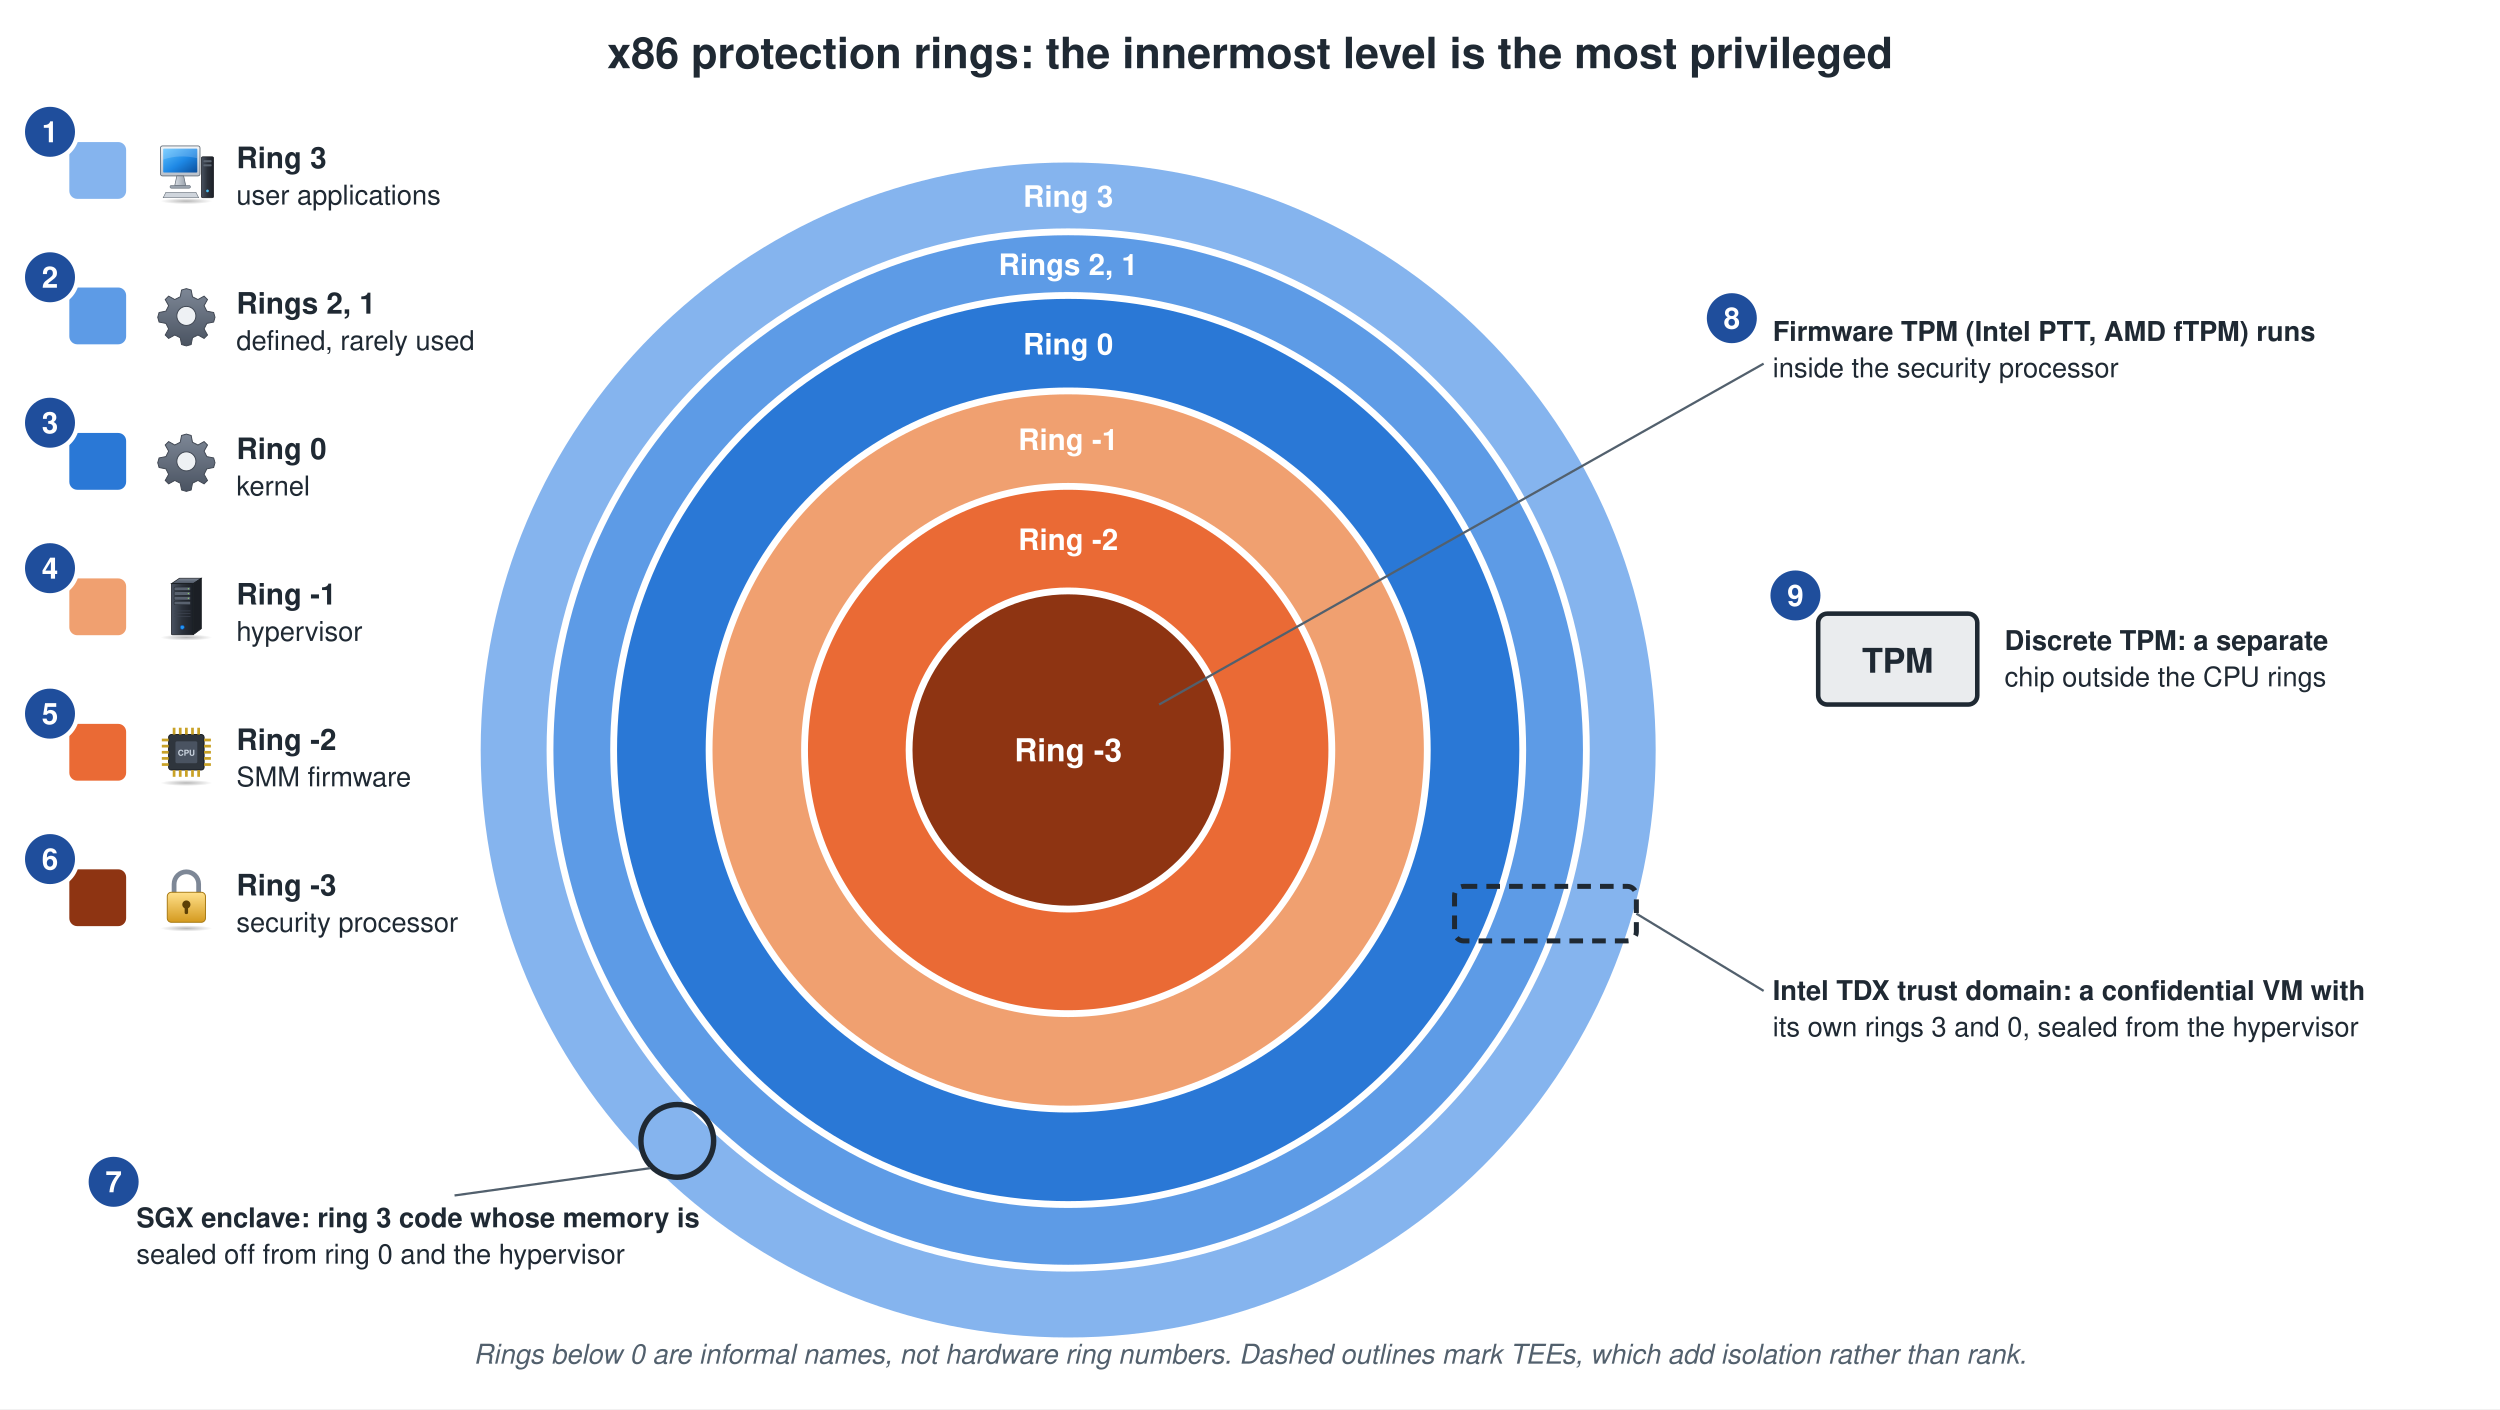
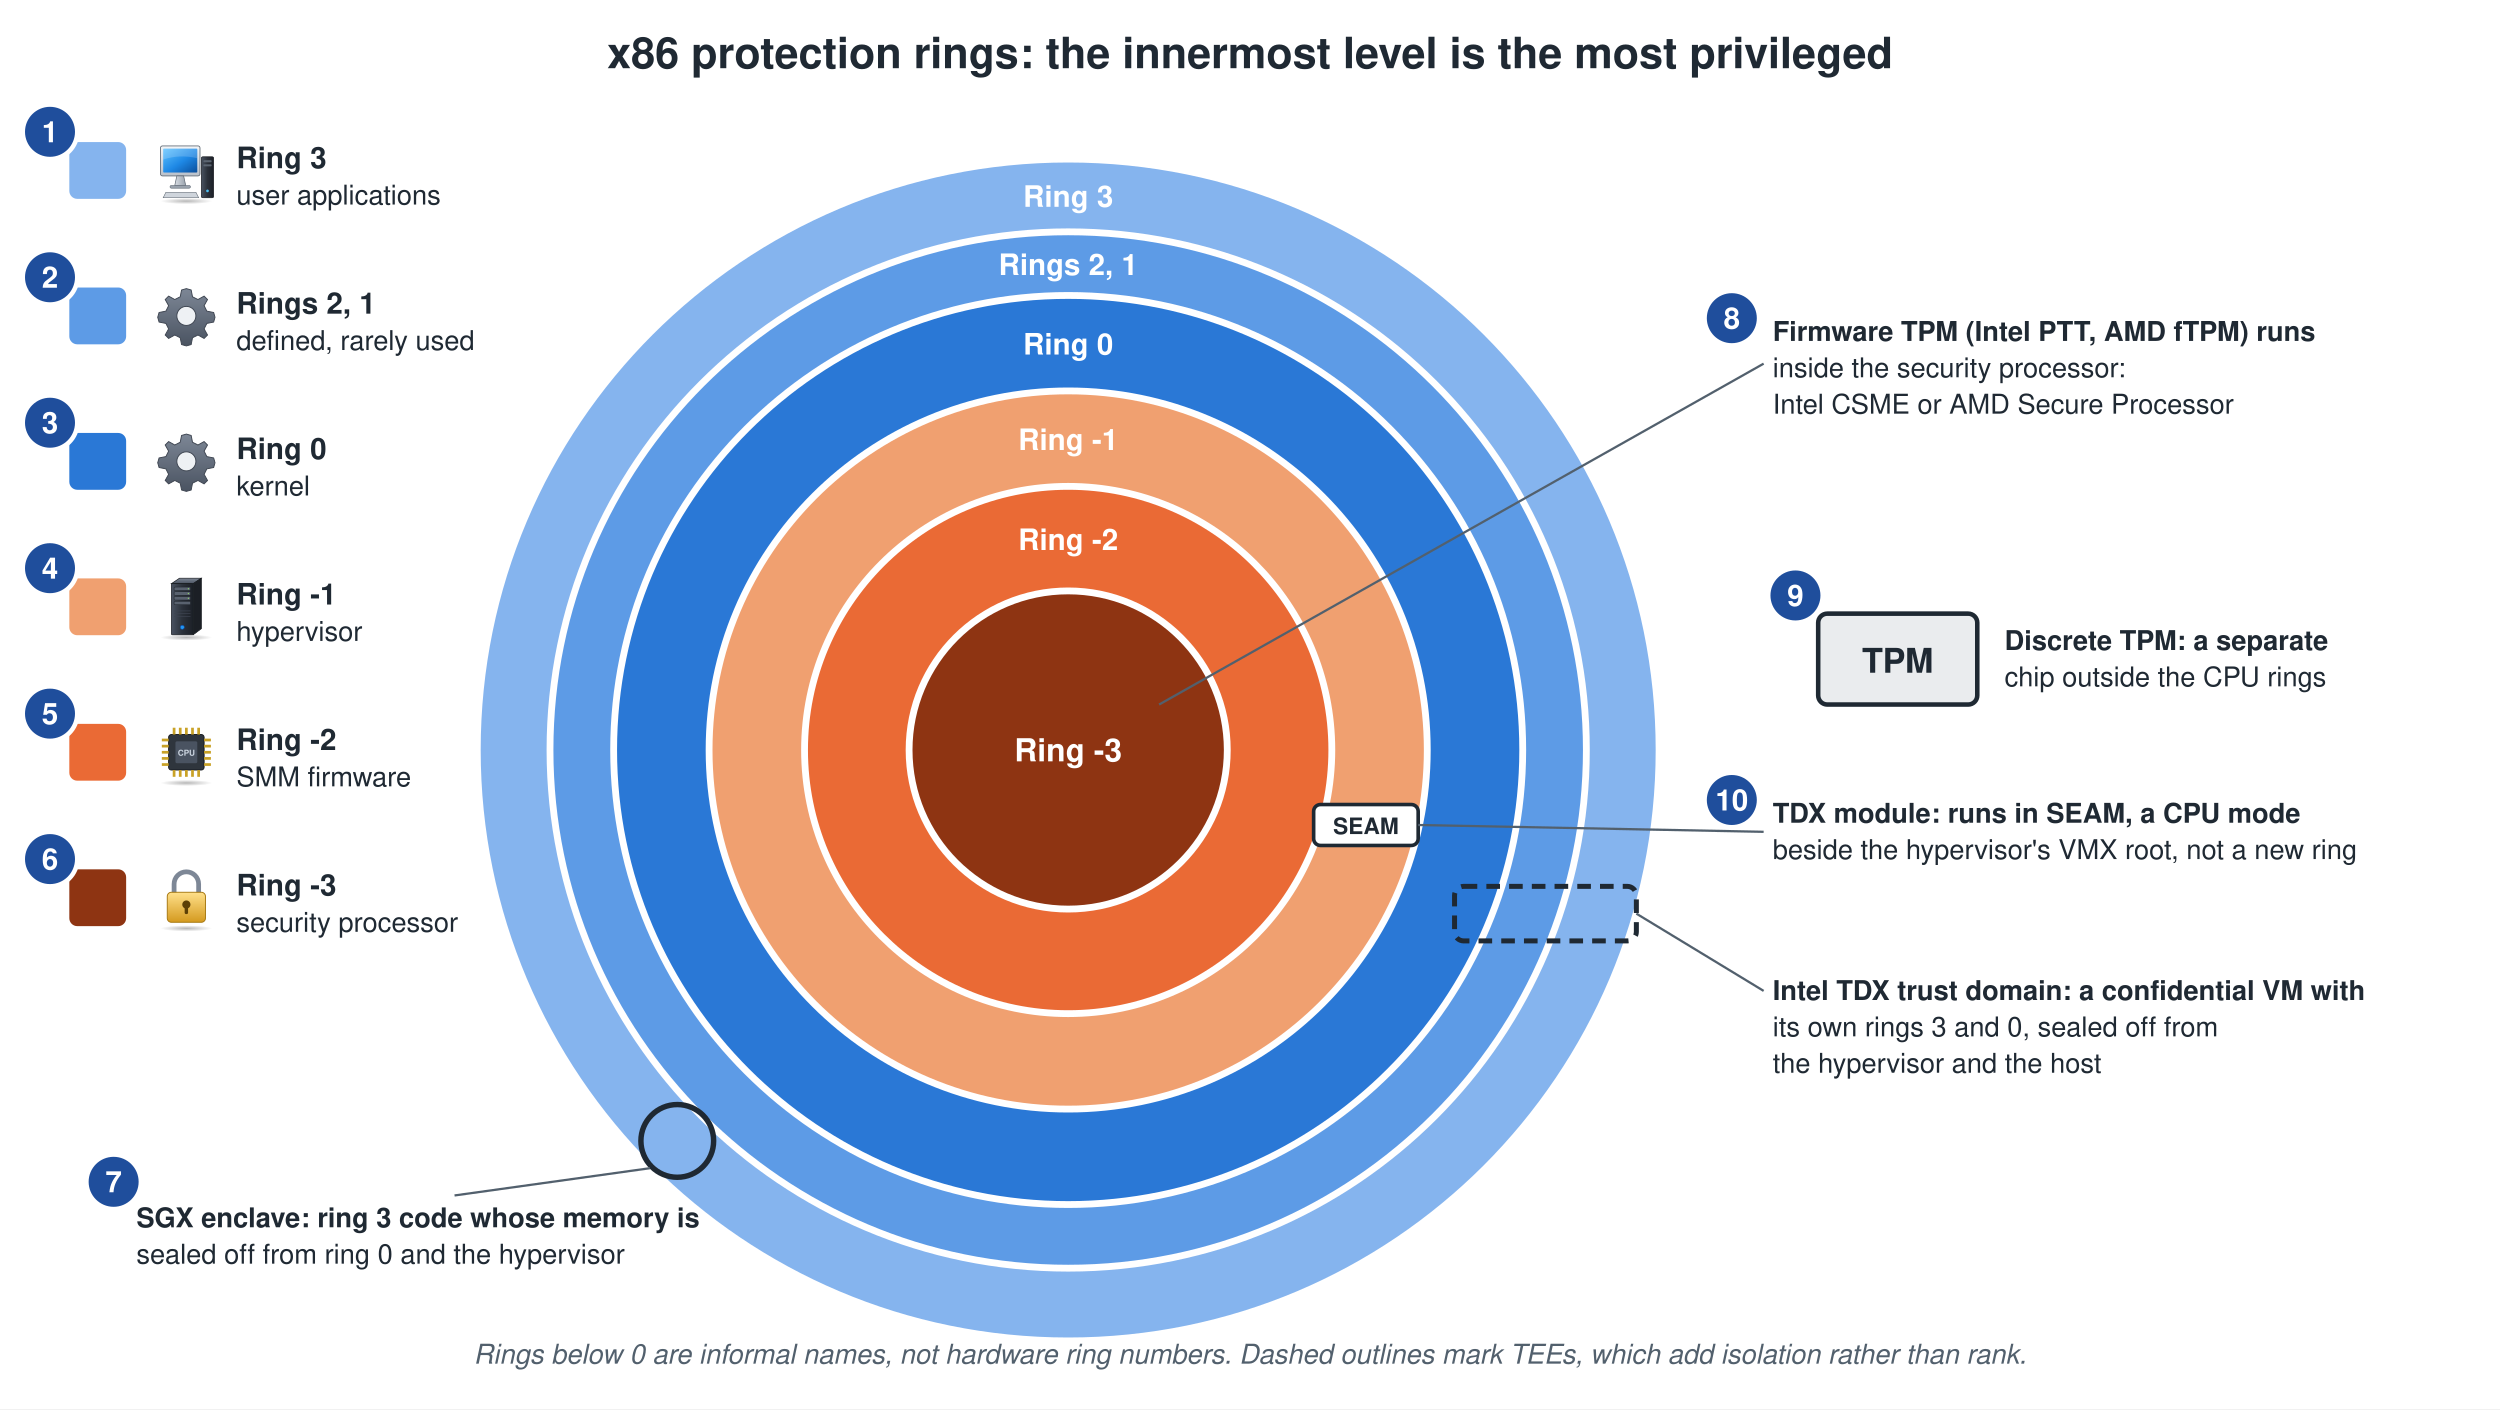
<svg xmlns="http://www.w3.org/2000/svg" viewBox="0 0 1100 620" width="1100" height="620" role="img" aria-labelledby="t d">
-   <style>@media (prefers-reduced-motion: no-preference){.st{animation:fig-in .7s ease-out both}.s1{animation-delay:0.00s}.s2{animation-delay:0.90s}.s3{animation-delay:1.80s}.s4{animation-delay:2.70s}.s5{animation-delay:3.60s}.s6{animation-delay:4.50s}.s7{animation-delay:5.40s}.s8{animation-delay:6.30s}.s9{animation-delay:7.20s}.s10{animation-delay:8.10s}}@keyframes fig-in{from{opacity:0}to{opacity:1}}</style>
+   <style>@media (prefers-reduced-motion: no-preference){.st{animation:fig-in .7s ease-out both}.s1{animation-delay:0.00s}.s2{animation-delay:0.90s}.s3{animation-delay:1.80s}.s4{animation-delay:2.70s}.s5{animation-delay:3.60s}.s6{animation-delay:4.50s}.s7{animation-delay:5.40s}.s8{animation-delay:6.30s}.s9{animation-delay:7.20s}.s10{animation-delay:8.10s}.s11{animation-delay:9.00s}}@keyframes fig-in{from{opacity:0}to{opacity:1}}</style>
  <defs>
    <linearGradient id="g-box" x1="0" y1="0" x2="0" y2="1">
      <stop offset="0" stop-color="#f3f8fe" />
      <stop offset="1" stop-color="#c9ddf4" />
    </linearGradient>
    <filter id="f-drop" x="-10%" y="-10%" width="130%" height="140%">
      <feDropShadow dx="1.5" dy="2" stdDeviation="1.6" flood-color="#000" flood-opacity=".18" />
    </filter>
    <linearGradient id="g-steel" x1="0" y1="0" x2="1" y2="0">
      <stop offset="0" stop-color="#4a5361" />
      <stop offset=".5" stop-color="#2b313a" />
      <stop offset="1" stop-color="#1c2027" />
    </linearGradient>
    <linearGradient id="g-steel-top" x1="0" y1="0" x2="0" y2="1">
      <stop offset="0" stop-color="#7d8796" />
      <stop offset="1" stop-color="#4a5361" />
    </linearGradient>
    <linearGradient id="g-silver" x1="0" y1="0" x2="0" y2="1">
      <stop offset="0" stop-color="#f4f6f8" />
      <stop offset="1" stop-color="#b9c0c9" />
    </linearGradient>
    <linearGradient id="g-silver-side" x1="0" y1="0" x2="1" y2="0">
      <stop offset="0" stop-color="#d8dde3" />
      <stop offset="1" stop-color="#9aa3ae" />
    </linearGradient>
    <linearGradient id="g-screen" x1="0" y1="0" x2="1" y2="1">
      <stop offset="0" stop-color="#5fc3ff" />
      <stop offset=".55" stop-color="#1e88e5" />
      <stop offset="1" stop-color="#0b4f9c" />
    </linearGradient>
    <linearGradient id="g-router" x1="0" y1="0" x2="0" y2="1">
      <stop offset="0" stop-color="#6fb6e8" />
      <stop offset="1" stop-color="#1f5f99" />
    </linearGradient>
    <linearGradient id="g-router-top" x1="0" y1="0" x2="0" y2="1">
      <stop offset="0" stop-color="#e9f4fc" />
      <stop offset="1" stop-color="#a9cdea" />
    </linearGradient>
    <linearGradient id="g-db" x1="0" y1="0" x2="1" y2="0">
      <stop offset="0" stop-color="#8e99a6" />
      <stop offset=".45" stop-color="#e3e7eb" />
      <stop offset="1" stop-color="#7b8693" />
    </linearGradient>
    <linearGradient id="g-brick" x1="0" y1="0" x2="0" y2="1">
      <stop offset="0" stop-color="#e2774f" />
      <stop offset="1" stop-color="#b2472a" />
    </linearGradient>
    <linearGradient id="g-cloud" x1="0" y1="0" x2="0" y2="1">
      <stop offset="0" stop-color="#ffffff" />
      <stop offset="1" stop-color="#b8dcf5" />
    </linearGradient>
    <linearGradient id="g-skin" x1="0" y1="0" x2="0" y2="1">
      <stop offset="0" stop-color="#f7d7bf" />
      <stop offset="1" stop-color="#e2b394" />
    </linearGradient>
    <linearGradient id="g-suit" x1="0" y1="0" x2="0" y2="1">
      <stop offset="0" stop-color="#4b5563" />
      <stop offset="1" stop-color="#1f2733" />
    </linearGradient>
    <linearGradient id="g-suit2" x1="0" y1="0" x2="0" y2="1">
      <stop offset="0" stop-color="#7b5ea7" />
      <stop offset="1" stop-color="#46336b" />
    </linearGradient>
    <linearGradient id="g-hood" x1="0" y1="0" x2="0" y2="1">
      <stop offset="0" stop-color="#3a3f47" />
      <stop offset="1" stop-color="#0f1216" />
    </linearGradient>
    <linearGradient id="g-robot" x1="0" y1="0" x2="0" y2="1">
      <stop offset="0" stop-color="#e8eef5" />
      <stop offset="1" stop-color="#9fb0c3" />
    </linearGradient>
    <linearGradient id="g-gold" x1="0" y1="0" x2="0" y2="1">
      <stop offset="0" stop-color="#ffe08a" />
      <stop offset="1" stop-color="#d49a1f" />
    </linearGradient>
    <linearGradient id="g-paper" x1="0" y1="0" x2="0" y2="1">
      <stop offset="0" stop-color="#ffffff" />
      <stop offset="1" stop-color="#e4e9ef" />
    </linearGradient>
    <linearGradient id="g-green" x1="0" y1="0" x2="0" y2="1">
      <stop offset="0" stop-color="#7fd38b" />
      <stop offset="1" stop-color="#2e8b45" />
    </linearGradient>
    <linearGradient id="g-red" x1="0" y1="0" x2="0" y2="1">
      <stop offset="0" stop-color="#ff8a80" />
      <stop offset="1" stop-color="#c62828" />
    </linearGradient>
    <radialGradient id="g-shadow">
      <stop offset="0" stop-color="#000" stop-opacity=".28" />
      <stop offset="1" stop-color="#000" stop-opacity="0" />
    </radialGradient>
    <linearGradient id="g-suit3" x1="0" y1="0" x2="0" y2="1">
      <stop offset="0" stop-color="#2e86c1" />
      <stop offset="1" stop-color="#1b4f72" />
    </linearGradient>
    <symbol id="i-desktop" viewBox="0 0 100 100">
      <ellipse cx="50" cy="95" rx="38" ry="4.5" fill="url(#g-shadow)" />
      <rect x="12" y="14" width="58" height="44" rx="3" fill="url(#g-silver)" stroke="#5b6570" stroke-width="1.2" />
      <rect x="16" y="18" width="50" height="35" rx="1" fill="url(#g-screen)" />
      <path d="M16 18 h50 v14 Q40 26 16 34 Z" fill="#fff" opacity=".18" />
      <path d="M36 58 h10 l3 14 h-16 Z" fill="url(#g-silver-side)" stroke="#5b6570" stroke-width="1" />
      <rect x="26" y="72" width="30" height="4" rx="2" fill="#9aa3ae" stroke="#5b6570" stroke-width=".8" />
      <rect x="72" y="30" width="18" height="60" rx="2" fill="url(#g-steel)" stroke="#14181d" stroke-width="1" />
      <rect x="75" y="35" width="12" height="3" rx="1" fill="#5c6672" />
      <rect x="75" y="41" width="12" height="3" rx="1" fill="#5c6672" />
      <circle cx="81" cy="80" r="2" fill="#4fc3f7" />
      <path d="M20 82 h44 l4 8 h-52 Z" fill="#cfd5dc" stroke="#5b6570" stroke-width=".8" />
    </symbol>
    <symbol id="i-gear" viewBox="0 0 100 100">
      <path d="M50 10 l7 2 2 10 8 4 9 -5 5 5 -5 9 4 8 10 2 2 7 -2 7 -10 2 -4 8 5 9 -5 5 -9 -5 -8 4 -2 10 -7 2 -7 -2 -2 -10 -8 -4 -9 5 -5 -5 5 -9 -4 -8 -10 -2 -2 -7 2 -7 10 -2 4 -8 -5 -9 5 -5 9 5 8 -4 2 -10 Z" fill="url(#g-steel-top)" stroke="#3d4450" stroke-width="1.4" />
      <circle cx="50" cy="50" r="14" fill="#eef1f4" stroke="#3d4450" stroke-width="1.4" />
    </symbol>
    <symbol id="i-server" viewBox="0 0 100 100">
      <ellipse cx="50" cy="95" rx="38" ry="4.5" fill="url(#g-shadow)" />
      <path d="M28 16 L40 8 L72 8 L60 16 Z" fill="url(#g-steel-top)" stroke="#14181d" stroke-width="1" />
      <path d="M60 16 L72 8 L72 82 L60 91 Z" fill="#1b1f25" stroke="#14181d" stroke-width="1" />
      <rect x="28" y="16" width="32" height="75" rx="1.5" fill="url(#g-steel)" stroke="#14181d" stroke-width="1" />
      <g fill="#59626f" stroke="#14181d" stroke-width=".6">
        <rect x="32" y="21" width="24" height="5" rx="1" />
        <rect x="32" y="28" width="24" height="5" rx="1" />
        <rect x="32" y="35" width="24" height="5" rx="1" />
        <rect x="32" y="42" width="24" height="5" rx="1" />
      </g>
      <g fill="#8fd16a">
        <circle cx="53" cy="23.5" r="1" />
        <circle cx="53" cy="30.5" r="1" />
        <circle cx="53" cy="37.5" r="1" />
      </g>
      <g stroke="#3d4450" stroke-width="1">
        <line x1="32" y1="56" x2="56" y2="56" />
        <line x1="32" y1="60" x2="56" y2="60" />
        <line x1="32" y1="64" x2="56" y2="64" />
      </g>
      <circle cx="44" cy="80" r="3" fill="#2196f3" stroke="#0d47a1" stroke-width=".8" />
    </symbol>
    <symbol id="i-chip" viewBox="0 0 100 100">
      <ellipse cx="50" cy="95" rx="38" ry="4.5" fill="url(#g-shadow)" />
      <rect x="24" y="24" width="52" height="52" rx="4" fill="#2f353d" stroke="#14181d" stroke-width="1.4" />
      <rect x="34" y="34" width="32" height="32" rx="2" fill="#4a5361" />
      <text x="50" y="55" font-size="12" text-anchor="middle" fill="#cfd8e3" font-family="Helvetica,Arial,sans-serif" font-weight="bold">CPU</text>
      <rect x="30" y="14" width="4" height="10" fill="#c9a227" />
      <rect x="30" y="76" width="4" height="10" fill="#c9a227" />
      <rect x="14" y="30" width="10" height="4" fill="#c9a227" />
      <rect x="76" y="30" width="10" height="4" fill="#c9a227" />
      <rect x="39" y="14" width="4" height="10" fill="#c9a227" />
      <rect x="39" y="76" width="4" height="10" fill="#c9a227" />
      <rect x="14" y="39" width="10" height="4" fill="#c9a227" />
      <rect x="76" y="39" width="10" height="4" fill="#c9a227" />
      <rect x="48" y="14" width="4" height="10" fill="#c9a227" />
      <rect x="48" y="76" width="4" height="10" fill="#c9a227" />
      <rect x="14" y="48" width="10" height="4" fill="#c9a227" />
      <rect x="76" y="48" width="10" height="4" fill="#c9a227" />
      <rect x="57" y="14" width="4" height="10" fill="#c9a227" />
      <rect x="57" y="76" width="4" height="10" fill="#c9a227" />
      <rect x="14" y="57" width="10" height="4" fill="#c9a227" />
      <rect x="76" y="57" width="10" height="4" fill="#c9a227" />
      <rect x="66" y="14" width="4" height="10" fill="#c9a227" />
      <rect x="66" y="76" width="4" height="10" fill="#c9a227" />
      <rect x="14" y="66" width="10" height="4" fill="#c9a227" />
      <rect x="76" y="66" width="10" height="4" fill="#c9a227" />
    </symbol>
    <symbol id="i-lock" viewBox="0 0 100 100">
      <ellipse cx="50" cy="95" rx="38" ry="4.5" fill="url(#g-shadow)" />
      <path d="M32 44 V30 a18 18 0 0 1 36 0 V44" fill="none" stroke="#7d8796" stroke-width="7" />
      <rect x="22" y="42" width="56" height="44" rx="6" fill="url(#g-gold)" stroke="#a5760e" stroke-width="1.4" />
      <circle cx="50" cy="60" r="6" fill="#5d4006" />
      <rect x="47.5" y="62" width="5" height="12" rx="2" fill="#5d4006" />
    </symbol>
  </defs>
  <rect width="1100" height="620" fill="#ffffff" />
  <text x="550.0" y="30.0" font-family="Helvetica, Arial, sans-serif" font-size="19" fill="#1f2933" font-weight="bold" text-anchor="middle">x86 protection rings: the innermost level is the most privileged</text>
  <g class="st s1">
    <circle cx="470" cy="330" r="260" fill="#85b4ee" fill-opacity="1" stroke="#ffffff" stroke-width="3" />
  </g>
  <g class="st s2">
    <circle cx="470" cy="330" r="228" fill="#5d9be6" fill-opacity="1" stroke="#ffffff" stroke-width="3" />
  </g>
  <g class="st s3">
    <circle cx="470" cy="330" r="200" fill="#2a78d6" fill-opacity="1" stroke="#ffffff" stroke-width="3" />
  </g>
  <g class="st s4">
    <circle cx="470" cy="330" r="158" fill="#f0a070" fill-opacity="1" stroke="#ffffff" stroke-width="3" />
  </g>
  <g class="st s5">
    <circle cx="470" cy="330" r="116" fill="#ea6a35" fill-opacity="1" stroke="#ffffff" stroke-width="3" />
  </g>
  <g class="st s6">
    <circle cx="470" cy="330" r="70" fill="#8e3412" fill-opacity="1" stroke="#ffffff" stroke-width="3" />
  </g>
  <g class="st s1">
    <text x="470.0" y="91.0" font-family="Helvetica, Arial, sans-serif" font-size="13" fill="#ffffff" font-weight="bold" text-anchor="middle">Ring 3</text>
  </g>
  <g class="st s1">
    <rect x="30.0" y="62.0" width="26.0" height="26.0" rx="4" fill="#85b4ee" fill-opacity="1" stroke="#ffffff" stroke-width="1" />
  </g>
  <g class="st s1">
    <use href="#i-desktop" x="67.0" y="60.0" width="30" height="30" />
  </g>
  <g class="st s1">
    <text x="104.0" y="74.0" font-family="Helvetica, Arial, sans-serif" font-size="13" fill="#1f2933" font-weight="bold" text-anchor="start">Ring 3</text>
  </g>
  <g class="st s1">
    <text x="104.0" y="90.0" font-family="Helvetica, Arial, sans-serif" font-size="12" fill="#1f2933" font-weight="normal" text-anchor="start">user applications</text>
  </g>
  <g class="st s1">
    <circle cx="22" cy="58" r="12" fill="#1f4e9c" stroke="#fff" stroke-width="2" />
    <text x="22.0" y="62.6" font-family="Helvetica, Arial, sans-serif" font-size="13" fill="#fff" font-weight="bold" text-anchor="middle">1</text>
  </g>
  <g class="st s2">
    <text x="470.0" y="121.0" font-family="Helvetica, Arial, sans-serif" font-size="13" fill="#ffffff" font-weight="bold" text-anchor="middle">Rings 2, 1</text>
  </g>
  <g class="st s2">
    <rect x="30.0" y="126.0" width="26.0" height="26.0" rx="4" fill="#5d9be6" fill-opacity="1" stroke="#ffffff" stroke-width="1" />
  </g>
  <g class="st s2">
    <use href="#i-gear" x="67.0" y="124.0" width="30" height="30" />
  </g>
  <g class="st s2">
    <text x="104.0" y="138.0" font-family="Helvetica, Arial, sans-serif" font-size="13" fill="#1f2933" font-weight="bold" text-anchor="start">Rings 2, 1</text>
  </g>
  <g class="st s2">
    <text x="104.0" y="154.0" font-family="Helvetica, Arial, sans-serif" font-size="12" fill="#1f2933" font-weight="normal" text-anchor="start">defined, rarely used</text>
  </g>
  <g class="st s2">
    <circle cx="22" cy="122" r="12" fill="#1f4e9c" stroke="#fff" stroke-width="2" />
    <text x="22.0" y="126.6" font-family="Helvetica, Arial, sans-serif" font-size="13" fill="#fff" font-weight="bold" text-anchor="middle">2</text>
  </g>
  <g class="st s3">
    <text x="470.0" y="156.0" font-family="Helvetica, Arial, sans-serif" font-size="13" fill="#ffffff" font-weight="bold" text-anchor="middle">Ring 0</text>
  </g>
  <g class="st s3">
    <rect x="30.0" y="190.0" width="26.0" height="26.0" rx="4" fill="#2a78d6" fill-opacity="1" stroke="#ffffff" stroke-width="1" />
  </g>
  <g class="st s3">
    <use href="#i-gear" x="67.0" y="188.0" width="30" height="30" />
  </g>
  <g class="st s3">
    <text x="104.0" y="202.0" font-family="Helvetica, Arial, sans-serif" font-size="13" fill="#1f2933" font-weight="bold" text-anchor="start">Ring 0</text>
  </g>
  <g class="st s3">
    <text x="104.0" y="218.0" font-family="Helvetica, Arial, sans-serif" font-size="12" fill="#1f2933" font-weight="normal" text-anchor="start">kernel</text>
  </g>
  <g class="st s3">
    <circle cx="22" cy="186" r="12" fill="#1f4e9c" stroke="#fff" stroke-width="2" />
    <text x="22.0" y="190.6" font-family="Helvetica, Arial, sans-serif" font-size="13" fill="#fff" font-weight="bold" text-anchor="middle">3</text>
  </g>
  <g class="st s4">
    <text x="470.0" y="198.0" font-family="Helvetica, Arial, sans-serif" font-size="13" fill="#ffffff" font-weight="bold" text-anchor="middle">Ring -1</text>
  </g>
  <g class="st s4">
    <rect x="30.0" y="254.0" width="26.0" height="26.0" rx="4" fill="#f0a070" fill-opacity="1" stroke="#ffffff" stroke-width="1" />
  </g>
  <g class="st s4">
    <use href="#i-server" x="67.0" y="252.0" width="30" height="30" />
  </g>
  <g class="st s4">
    <text x="104.0" y="266.0" font-family="Helvetica, Arial, sans-serif" font-size="13" fill="#1f2933" font-weight="bold" text-anchor="start">Ring -1</text>
  </g>
  <g class="st s4">
    <text x="104.0" y="282.0" font-family="Helvetica, Arial, sans-serif" font-size="12" fill="#1f2933" font-weight="normal" text-anchor="start">hypervisor</text>
  </g>
  <g class="st s4">
    <circle cx="22" cy="250" r="12" fill="#1f4e9c" stroke="#fff" stroke-width="2" />
    <text x="22.0" y="254.6" font-family="Helvetica, Arial, sans-serif" font-size="13" fill="#fff" font-weight="bold" text-anchor="middle">4</text>
  </g>
  <g class="st s5">
    <text x="470.0" y="242.0" font-family="Helvetica, Arial, sans-serif" font-size="13" fill="#ffffff" font-weight="bold" text-anchor="middle">Ring -2</text>
  </g>
  <g class="st s5">
    <rect x="30.0" y="318.0" width="26.0" height="26.0" rx="4" fill="#ea6a35" fill-opacity="1" stroke="#ffffff" stroke-width="1" />
  </g>
  <g class="st s5">
    <use href="#i-chip" x="67.0" y="316.0" width="30" height="30" />
  </g>
  <g class="st s5">
    <text x="104.0" y="330.0" font-family="Helvetica, Arial, sans-serif" font-size="13" fill="#1f2933" font-weight="bold" text-anchor="start">Ring -2</text>
  </g>
  <g class="st s5">
    <text x="104.0" y="346.0" font-family="Helvetica, Arial, sans-serif" font-size="12" fill="#1f2933" font-weight="normal" text-anchor="start">SMM firmware</text>
  </g>
  <g class="st s5">
    <circle cx="22" cy="314" r="12" fill="#1f4e9c" stroke="#fff" stroke-width="2" />
    <text x="22.0" y="318.6" font-family="Helvetica, Arial, sans-serif" font-size="13" fill="#fff" font-weight="bold" text-anchor="middle">5</text>
  </g>
  <g class="st s6">
    <text x="470.0" y="335.0" font-family="Helvetica, Arial, sans-serif" font-size="14" fill="#ffffff" font-weight="bold" text-anchor="middle">Ring -3</text>
  </g>
  <g class="st s6">
    <rect x="30.0" y="382.0" width="26.0" height="26.0" rx="4" fill="#8e3412" fill-opacity="1" stroke="#ffffff" stroke-width="1" />
  </g>
  <g class="st s6">
    <use href="#i-lock" x="67.0" y="380.0" width="30" height="30" />
  </g>
  <g class="st s6">
    <text x="104.0" y="394.0" font-family="Helvetica, Arial, sans-serif" font-size="13" fill="#1f2933" font-weight="bold" text-anchor="start">Ring -3</text>
  </g>
  <g class="st s6">
    <text x="104.0" y="410.0" font-family="Helvetica, Arial, sans-serif" font-size="12" fill="#1f2933" font-weight="normal" text-anchor="start">security processor</text>
  </g>
  <g class="st s6">
    <circle cx="22" cy="378" r="12" fill="#1f4e9c" stroke="#fff" stroke-width="2" />
    <text x="22.0" y="382.6" font-family="Helvetica, Arial, sans-serif" font-size="13" fill="#fff" font-weight="bold" text-anchor="middle">6</text>
  </g>
  <g class="st s7">
    <circle cx="298" cy="502" r="16" fill="none" fill-opacity="1" stroke="#1f2933" stroke-width="2.4" />
  </g>
  <g class="st s7">
    <text x="60.0" y="540.0" font-family="Helvetica, Arial, sans-serif" font-size="12" fill="#1f2933" font-weight="bold" text-anchor="start">SGX enclave: ring 3 code whose memory is</text>
  </g>
  <g class="st s7">
    <text x="60.0" y="556.0" font-family="Helvetica, Arial, sans-serif" font-size="12" fill="#1f2933" font-weight="normal" text-anchor="start">sealed off from ring 0 and the hypervisor</text>
  </g>
  <g class="st s7">
    <line x1="286" y1="514" x2="200" y2="526" stroke="#52606d" />
  </g>
  <g class="st s7">
    <rect x="640.0" y="390.0" width="80.0" height="24.0" rx="4" fill="none" fill-opacity="1" stroke="#1f2933" stroke-width="2.2" stroke-dasharray="6 4" />
  </g>
  <g class="st s7">
    <text x="780.0" y="440.0" font-family="Helvetica, Arial, sans-serif" font-size="12" fill="#1f2933" font-weight="bold" text-anchor="start">Intel TDX trust domain: a confidential VM with</text>
  </g>
  <g class="st s7">
-     <text x="780.0" y="456.0" font-family="Helvetica, Arial, sans-serif" font-size="12" fill="#1f2933" font-weight="normal" text-anchor="start">its own rings 3 and 0, sealed from the hypervisor</text>
+     <text x="780.0" y="456.0" font-family="Helvetica, Arial, sans-serif" font-size="12" fill="#1f2933" font-weight="normal" text-anchor="start">its own rings 3 and 0, sealed off from</text>
+   </g>
+   <g class="st s7">
+     <text x="780.0" y="472.0" font-family="Helvetica, Arial, sans-serif" font-size="12" fill="#1f2933" font-weight="normal" text-anchor="start">the hypervisor and the host</text>
  </g>
  <g class="st s7">
    <line x1="720" y1="402" x2="776" y2="436" stroke="#52606d" />
  </g>
  <g class="st s7">
    <circle cx="50" cy="520" r="12" fill="#1f4e9c" stroke="#fff" stroke-width="2" />
    <text x="50.0" y="524.6" font-family="Helvetica, Arial, sans-serif" font-size="13" fill="#fff" font-weight="bold" text-anchor="middle">7</text>
  </g>
  <g class="st s8">
    <text x="780.0" y="150.0" font-family="Helvetica, Arial, sans-serif" font-size="12" fill="#1f2933" font-weight="bold" text-anchor="start">Firmware TPM (Intel PTT, AMD fTPM) runs</text>
  </g>
  <g class="st s8">
-     <text x="780.0" y="166.0" font-family="Helvetica, Arial, sans-serif" font-size="12" fill="#1f2933" font-weight="normal" text-anchor="start">inside the security processor</text>
+     <text x="780.0" y="166.0" font-family="Helvetica, Arial, sans-serif" font-size="12" fill="#1f2933" font-weight="normal" text-anchor="start">inside the security processor:</text>
+   </g>
+   <g class="st s8">
+     <text x="780.0" y="182.0" font-family="Helvetica, Arial, sans-serif" font-size="12" fill="#1f2933" font-weight="normal" text-anchor="start">Intel CSME or AMD Secure Processor</text>
  </g>
  <g class="st s8">
    <line x1="510" y1="310" x2="776" y2="160" stroke="#52606d" />
  </g>
  <g class="st s8">
    <circle cx="762" cy="140" r="12" fill="#1f4e9c" stroke="#fff" stroke-width="2" />
    <text x="762.0" y="144.6" font-family="Helvetica, Arial, sans-serif" font-size="13" fill="#fff" font-weight="bold" text-anchor="middle">8</text>
  </g>
  <g class="st s9">
    <rect x="800.0" y="270.0" width="70.0" height="40.0" rx="4" fill="#eaecee" fill-opacity="1" stroke="#1f2933" stroke-width="2" />
  </g>
  <g class="st s9">
    <text x="835.0" y="296.0" font-family="Helvetica, Arial, sans-serif" font-size="15" fill="#1f2933" font-weight="bold" text-anchor="middle">TPM</text>
  </g>
  <g class="st s9">
    <text x="882.0" y="286.0" font-family="Helvetica, Arial, sans-serif" font-size="12" fill="#1f2933" font-weight="bold" text-anchor="start">Discrete TPM: a separate</text>
  </g>
  <g class="st s9">
    <text x="882.0" y="302.0" font-family="Helvetica, Arial, sans-serif" font-size="12" fill="#1f2933" font-weight="normal" text-anchor="start">chip outside the CPU rings</text>
  </g>
  <g class="st s9">
    <circle cx="790" cy="262" r="12" fill="#1f4e9c" stroke="#fff" stroke-width="2" />
    <text x="790.0" y="266.6" font-family="Helvetica, Arial, sans-serif" font-size="13" fill="#fff" font-weight="bold" text-anchor="middle">9</text>
  </g>
  <g class="st s10">
+     <rect x="578.0" y="354.0" width="46.0" height="18.0" rx="3" fill="#ffffff" fill-opacity="1" stroke="#1f2933" stroke-width="1.6" />
+   </g>
+   <g class="st s10">
+     <text x="601.0" y="367.0" font-family="Helvetica, Arial, sans-serif" font-size="10" fill="#1f2933" font-weight="bold" text-anchor="middle">SEAM</text>
+   </g>
+   <g class="st s10">
+     <line x1="624" y1="363" x2="776" y2="366" stroke="#52606d" />
+   </g>
+   <g class="st s10">
+     <text x="780.0" y="362.0" font-family="Helvetica, Arial, sans-serif" font-size="12" fill="#1f2933" font-weight="bold" text-anchor="start">TDX module: runs in SEAM, a CPU mode</text>
+   </g>
+   <g class="st s10">
+     <text x="780.0" y="378.0" font-family="Helvetica, Arial, sans-serif" font-size="12" fill="#1f2933" font-weight="normal" text-anchor="start">beside the hypervisor's VMX root, not a new ring</text>
+   </g>
+   <g class="st s10">
+     <circle cx="762" cy="352" r="12" fill="#1f4e9c" stroke="#fff" stroke-width="2" />
+     <text x="762.0" y="356.6" font-family="Helvetica, Arial, sans-serif" font-size="13" fill="#fff" font-weight="bold" text-anchor="middle">10</text>
+   </g>
+   <g class="st s11">
    <text x="550.0" y="600.0" font-family="Helvetica, Arial, sans-serif" font-size="12" fill="#52606d" font-weight="normal" text-anchor="middle" font-style="italic">Rings below 0 are informal names, not hardware ring numbers. Dashed outlines mark TEEs, which add isolation rather than rank.</text>
  </g>
</svg>
